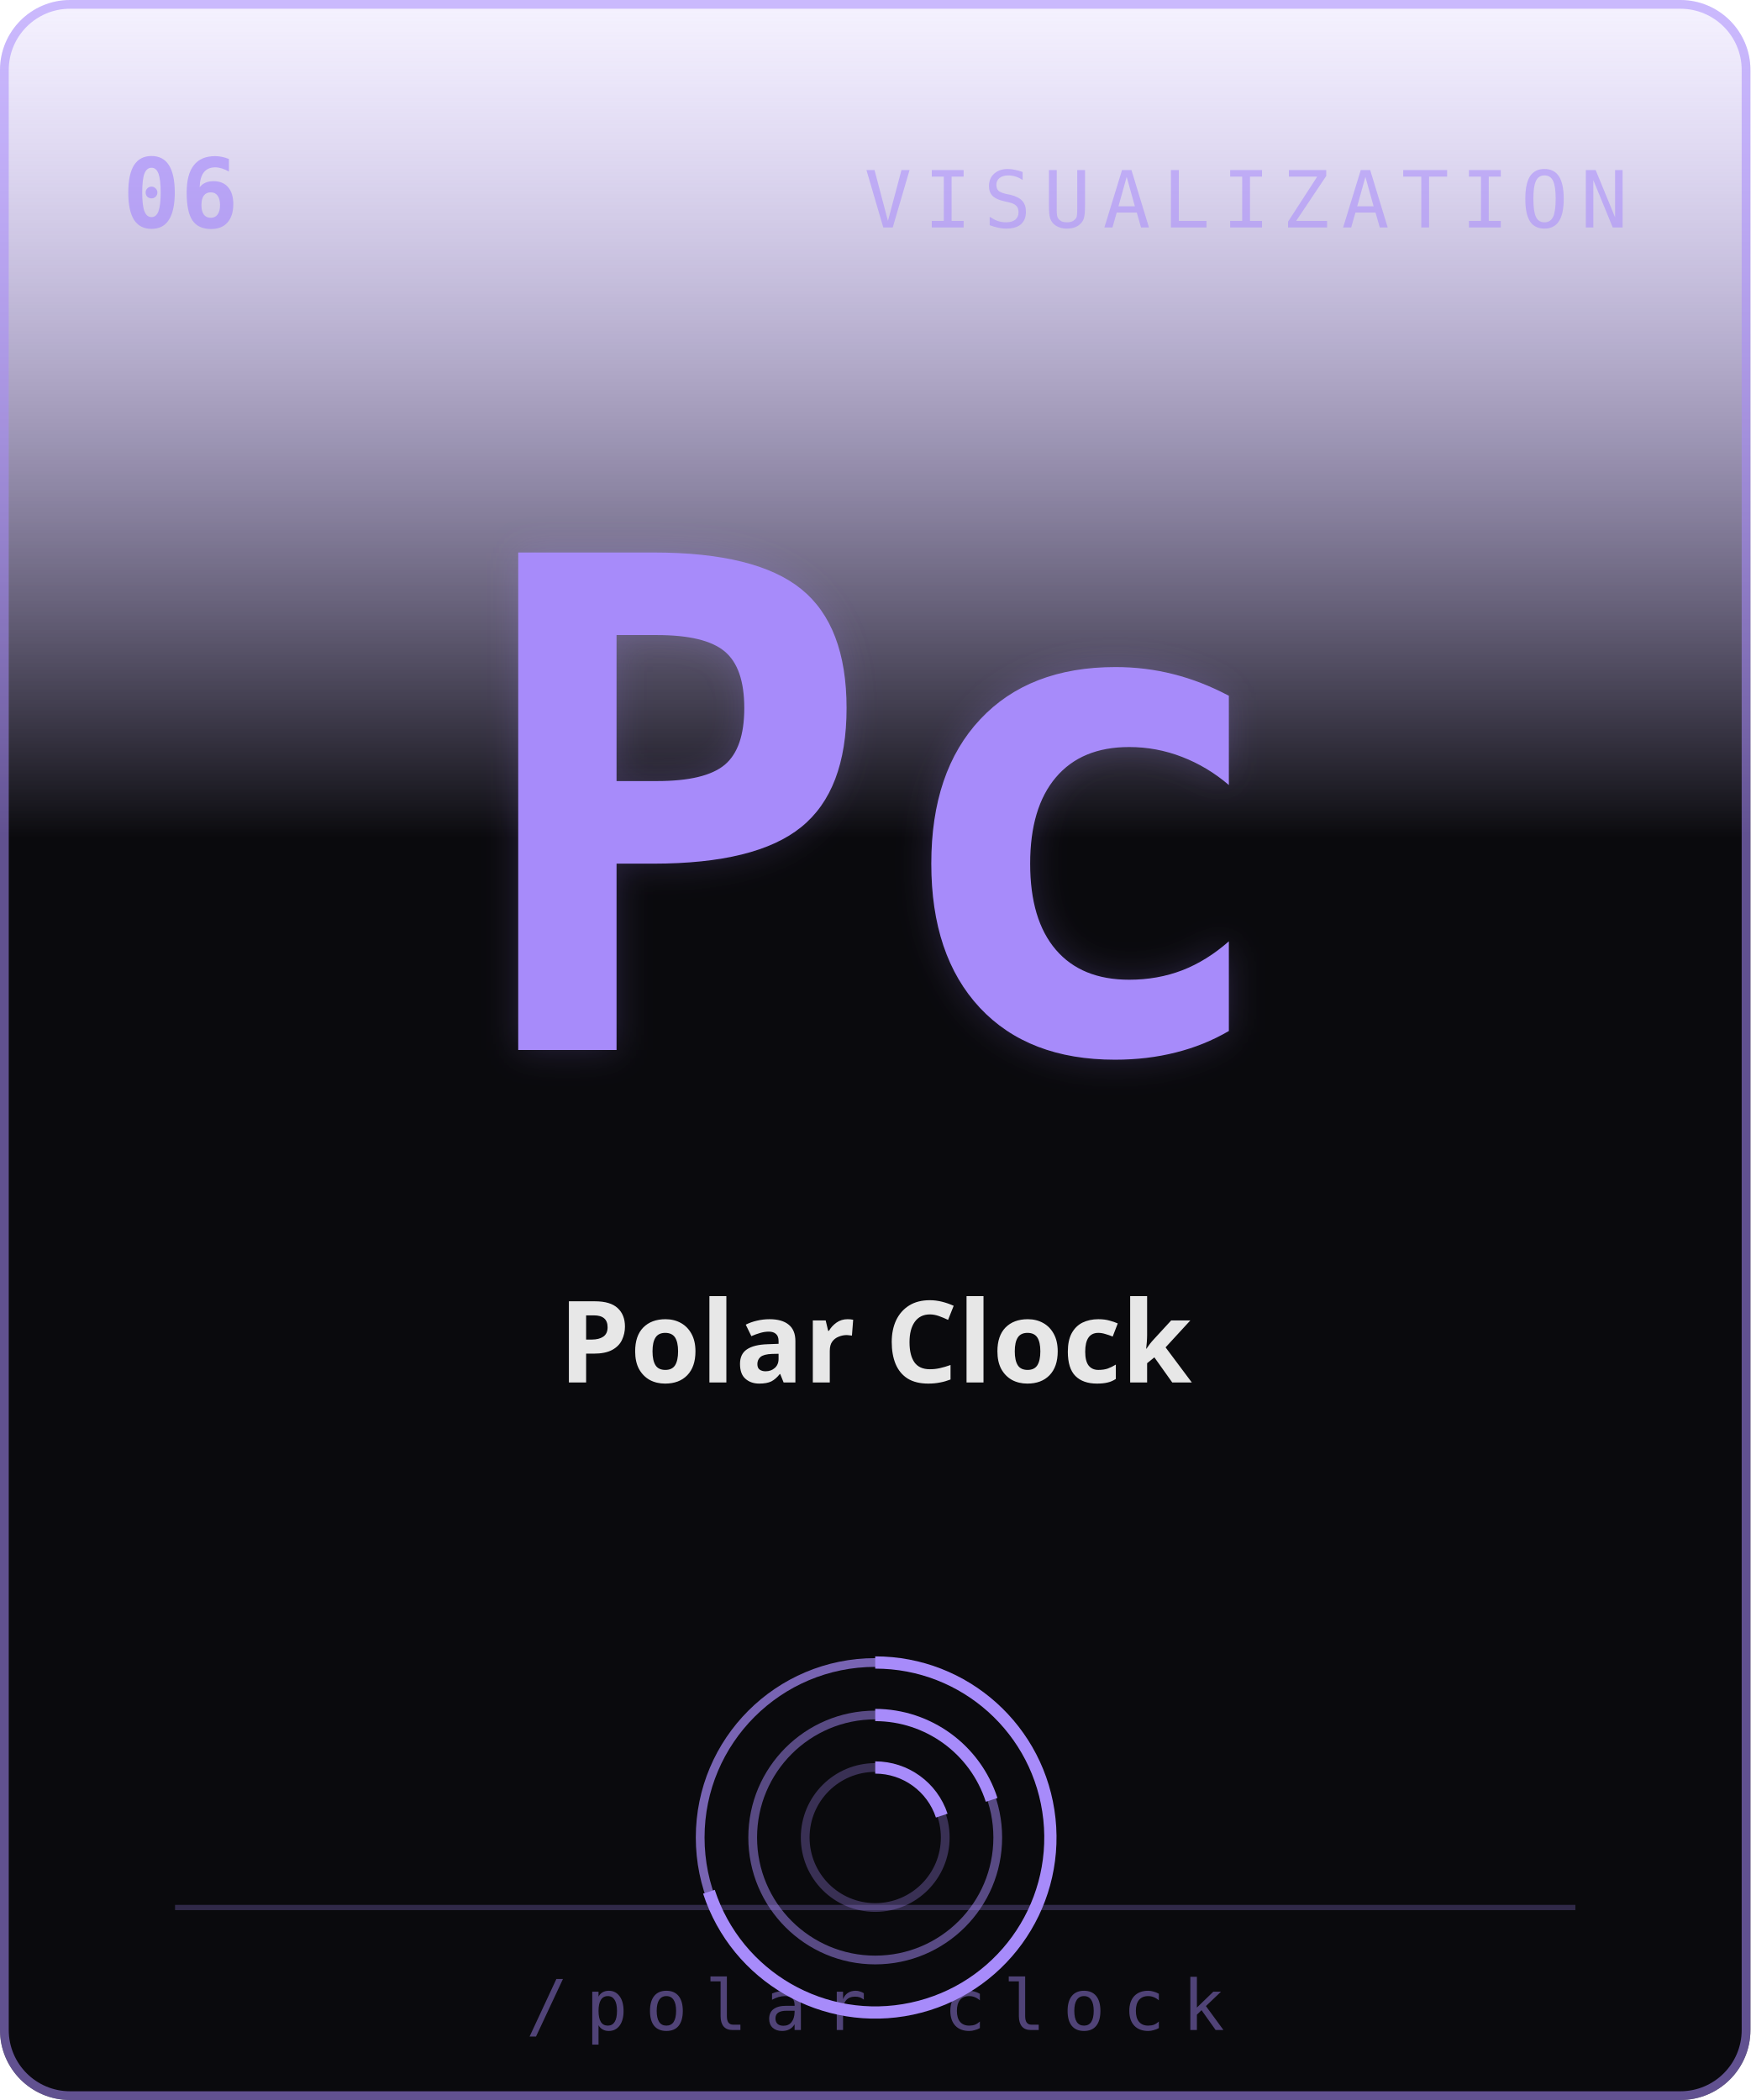
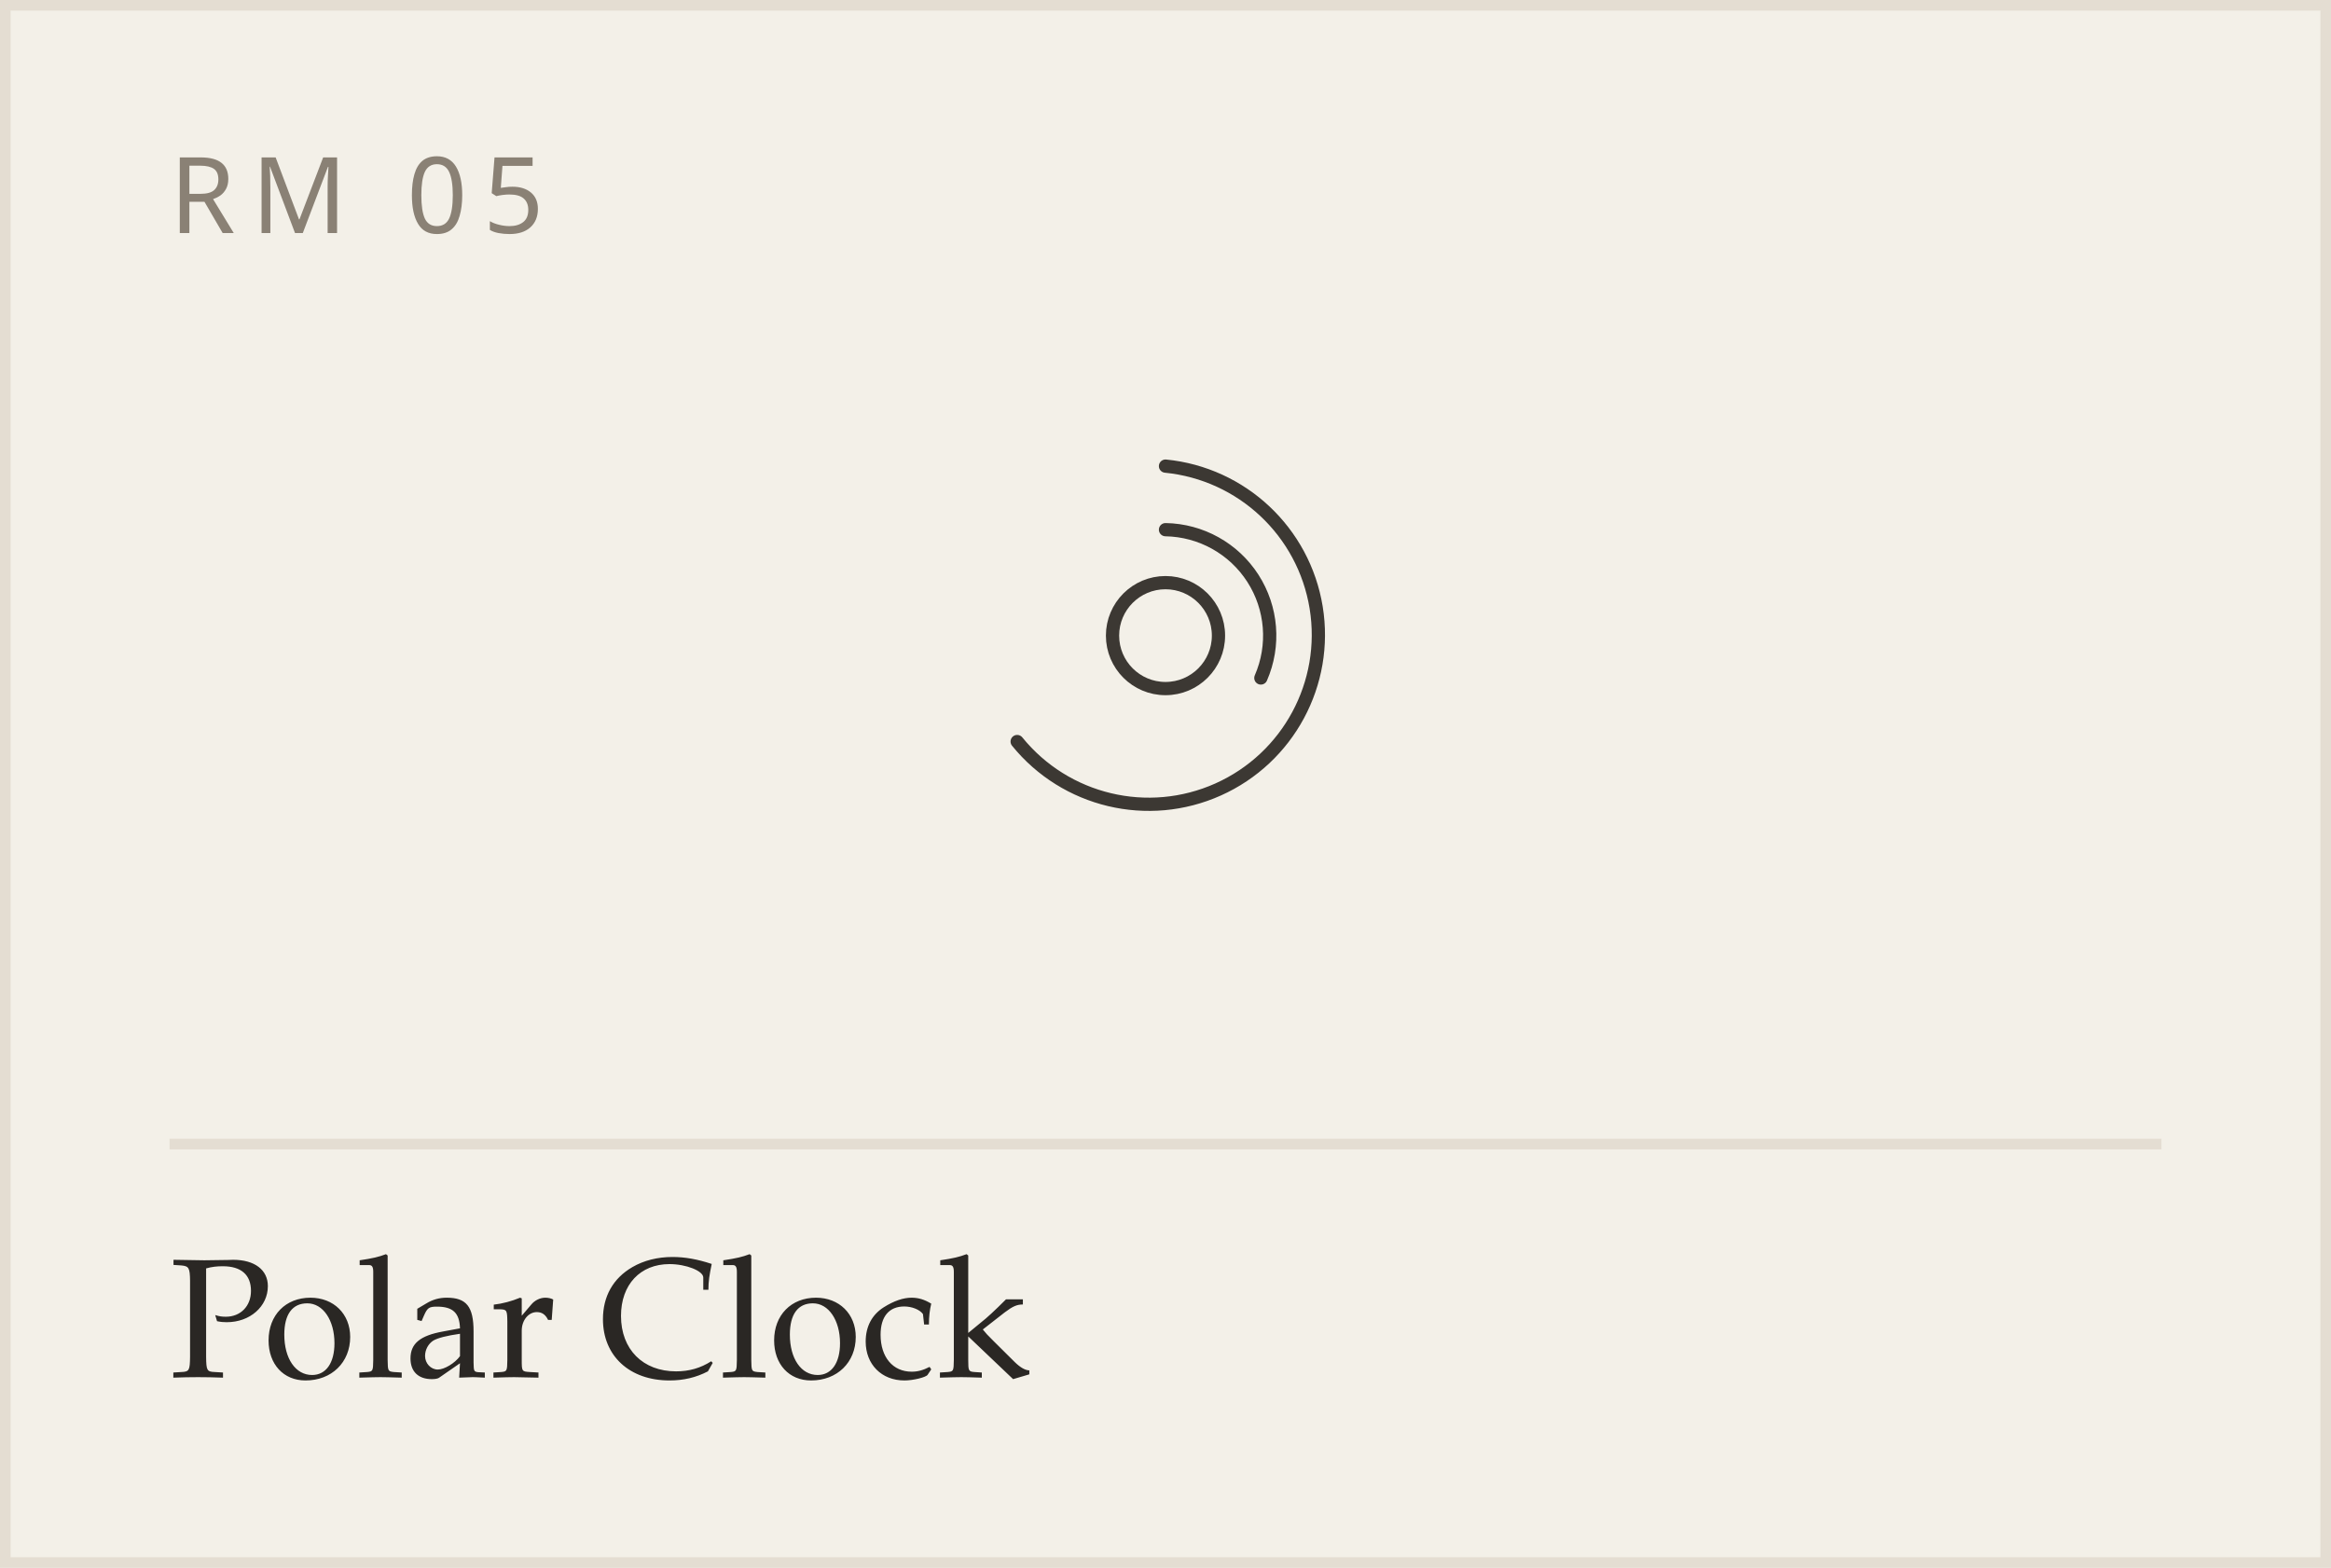
- <svg xmlns="http://www.w3.org/2000/svg" viewBox="0 0 200 240" width="200" height="240" role="img" aria-label="Polar Clock">
-   <defs>
-     <linearGradient id="bg" x1="0" y1="0" x2="0" y2="1">
-       <stop offset="0" stop-color="#a78bfa" stop-opacity="0.10" />
-       <stop offset="0.4" stop-color="#0a0a0d" stop-opacity="1" />
-       <stop offset="1" stop-color="#0a0a0d" stop-opacity="1" />
-     </linearGradient>
-     <filter id="glow" x="-30%" y="-30%" width="160%" height="160%">
-       <feGaussianBlur stdDeviation="2" />
-     </filter>
-   </defs>
-   <rect width="200" height="240" rx="8" ry="8" fill="url(#bg)" />
-   <rect x="0.5" y="0.5" width="199" height="239" rx="7.5" ry="7.5" fill="none" stroke="#a78bfa" stroke-opacity="0.55" stroke-width="1">
-     <animate attributeName="stroke-opacity" values="0.55;0.95;0.55" dur="3.2s" repeatCount="indefinite" />
-   </rect>
-   <text x="14" y="26" font-family="ui-monospace, SFMono-Regular, Menlo, monospace" font-size="11" font-weight="700" fill="#a78bfa" fill-opacity="0.65">06</text>
-   <text x="186" y="26" text-anchor="end" font-family="ui-monospace, SFMono-Regular, Menlo, monospace" font-size="9" letter-spacing="1.4" fill="#a78bfa" fill-opacity="0.55">VISUALIZATION</text>
-   <text x="100" y="120" text-anchor="middle" font-family="ui-monospace, SFMono-Regular, Menlo, monospace" font-size="78" font-weight="800" fill="#a78bfa" fill-opacity="0.20" filter="url(#glow)">Pc</text>
-   <text x="100" y="120" text-anchor="middle" font-family="ui-monospace, SFMono-Regular, Menlo, monospace" font-size="78" font-weight="800" fill="#a78bfa">Pc</text>
-   <text x="100" y="158" text-anchor="middle" font-family="ui-sans-serif, system-ui, sans-serif" font-size="13" font-weight="600" fill="#fafafa" fill-opacity="0.92">Polar Clock</text>
-   <g transform="translate(100,210)" fill="none" stroke="#a78bfa">
-     <circle r="8" stroke-opacity="0.30" />
-     <circle r="14" stroke-opacity="0.50" />
-     <circle r="20" stroke-opacity="0.70" />
-     <path d="M 0 -8 A 8 8 0 0 1 7.6 -2.5" stroke-opacity="1" stroke-width="1.4" />
-     <path d="M 0 -14 A 14 14 0 0 1 13.3 -4.3" stroke-opacity="1" stroke-width="1.4" />
-     <path d="M 0 -20 A 20 20 0 1 1 -19.0 6.2" stroke-opacity="1" stroke-width="1.4" />
+ <svg xmlns="http://www.w3.org/2000/svg" viewBox="0 0 220 148" width="220" height="148" role="img" aria-label="Polar Clock">
+   <rect width="220" height="148" fill="#f3f0e8" />
+   <rect x="0.5" y="0.5" width="219" height="147" fill="none" stroke="#e4ddd2" />
+   <text x="16" y="22" font-family="ui-sans-serif, system-ui, sans-serif" font-size="10" letter-spacing="1.5" fill="#8a8175">RM 05</text>
+   <g transform="translate(78,40)" fill="none" stroke="#3c3833" stroke-width="1.25" stroke-linejoin="round" stroke-linecap="round">
+     <circle cx="32" cy="20" r="5" />
+     <path d="M32 4 A 16 16 0 1 1 18 30" />
+     <path d="M32 10 A 10 10 0 0 1 41 24" />
  </g>
-   <line x1="20" y1="218" x2="180" y2="218" stroke="#a78bfa" stroke-opacity="0.25" stroke-width="0.6" />
-   <text x="100" y="232" text-anchor="middle" font-family="ui-monospace, SFMono-Regular, Menlo, monospace" font-size="8" letter-spacing="2" fill="#a78bfa" fill-opacity="0.45">/polar-clock</text>
+   <line x1="16" y1="108" x2="204" y2="108" stroke="#e4ddd2" />
+   <text x="16" y="130" font-family="Georgia, 'Iowan Old Style', Palatino, serif" font-size="16" fill="#2a2724">Polar Clock</text>
</svg>
